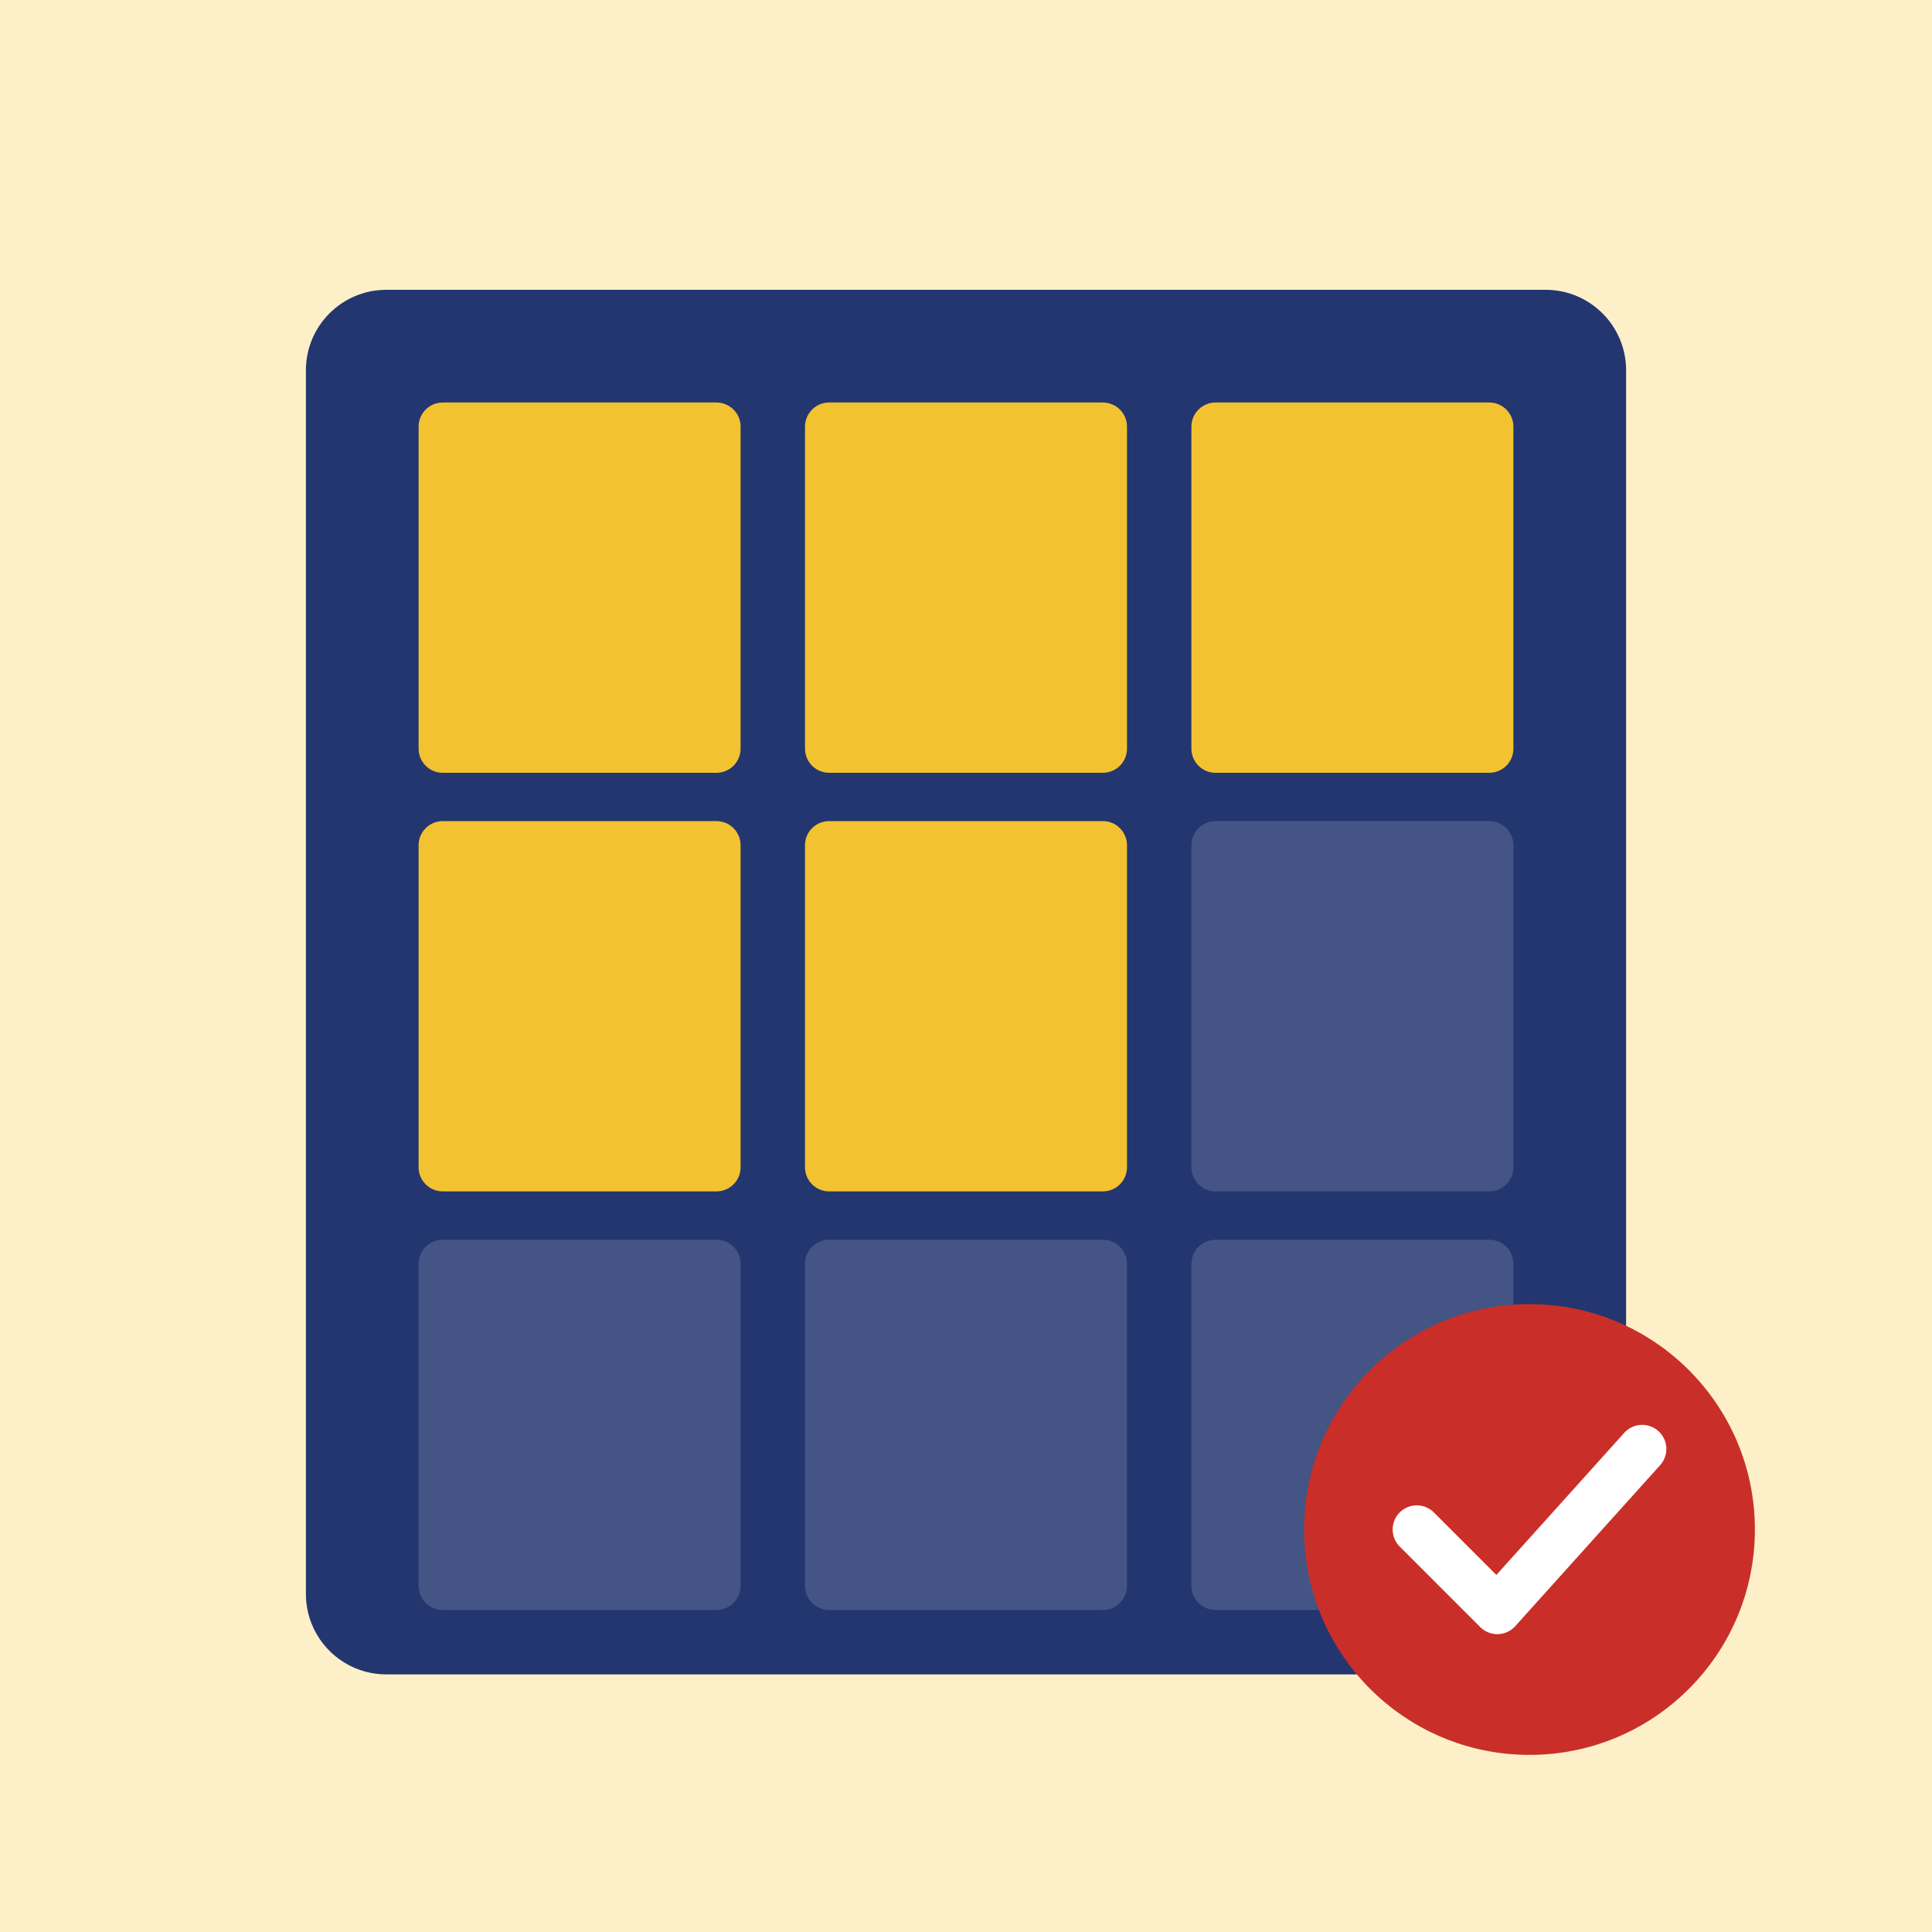
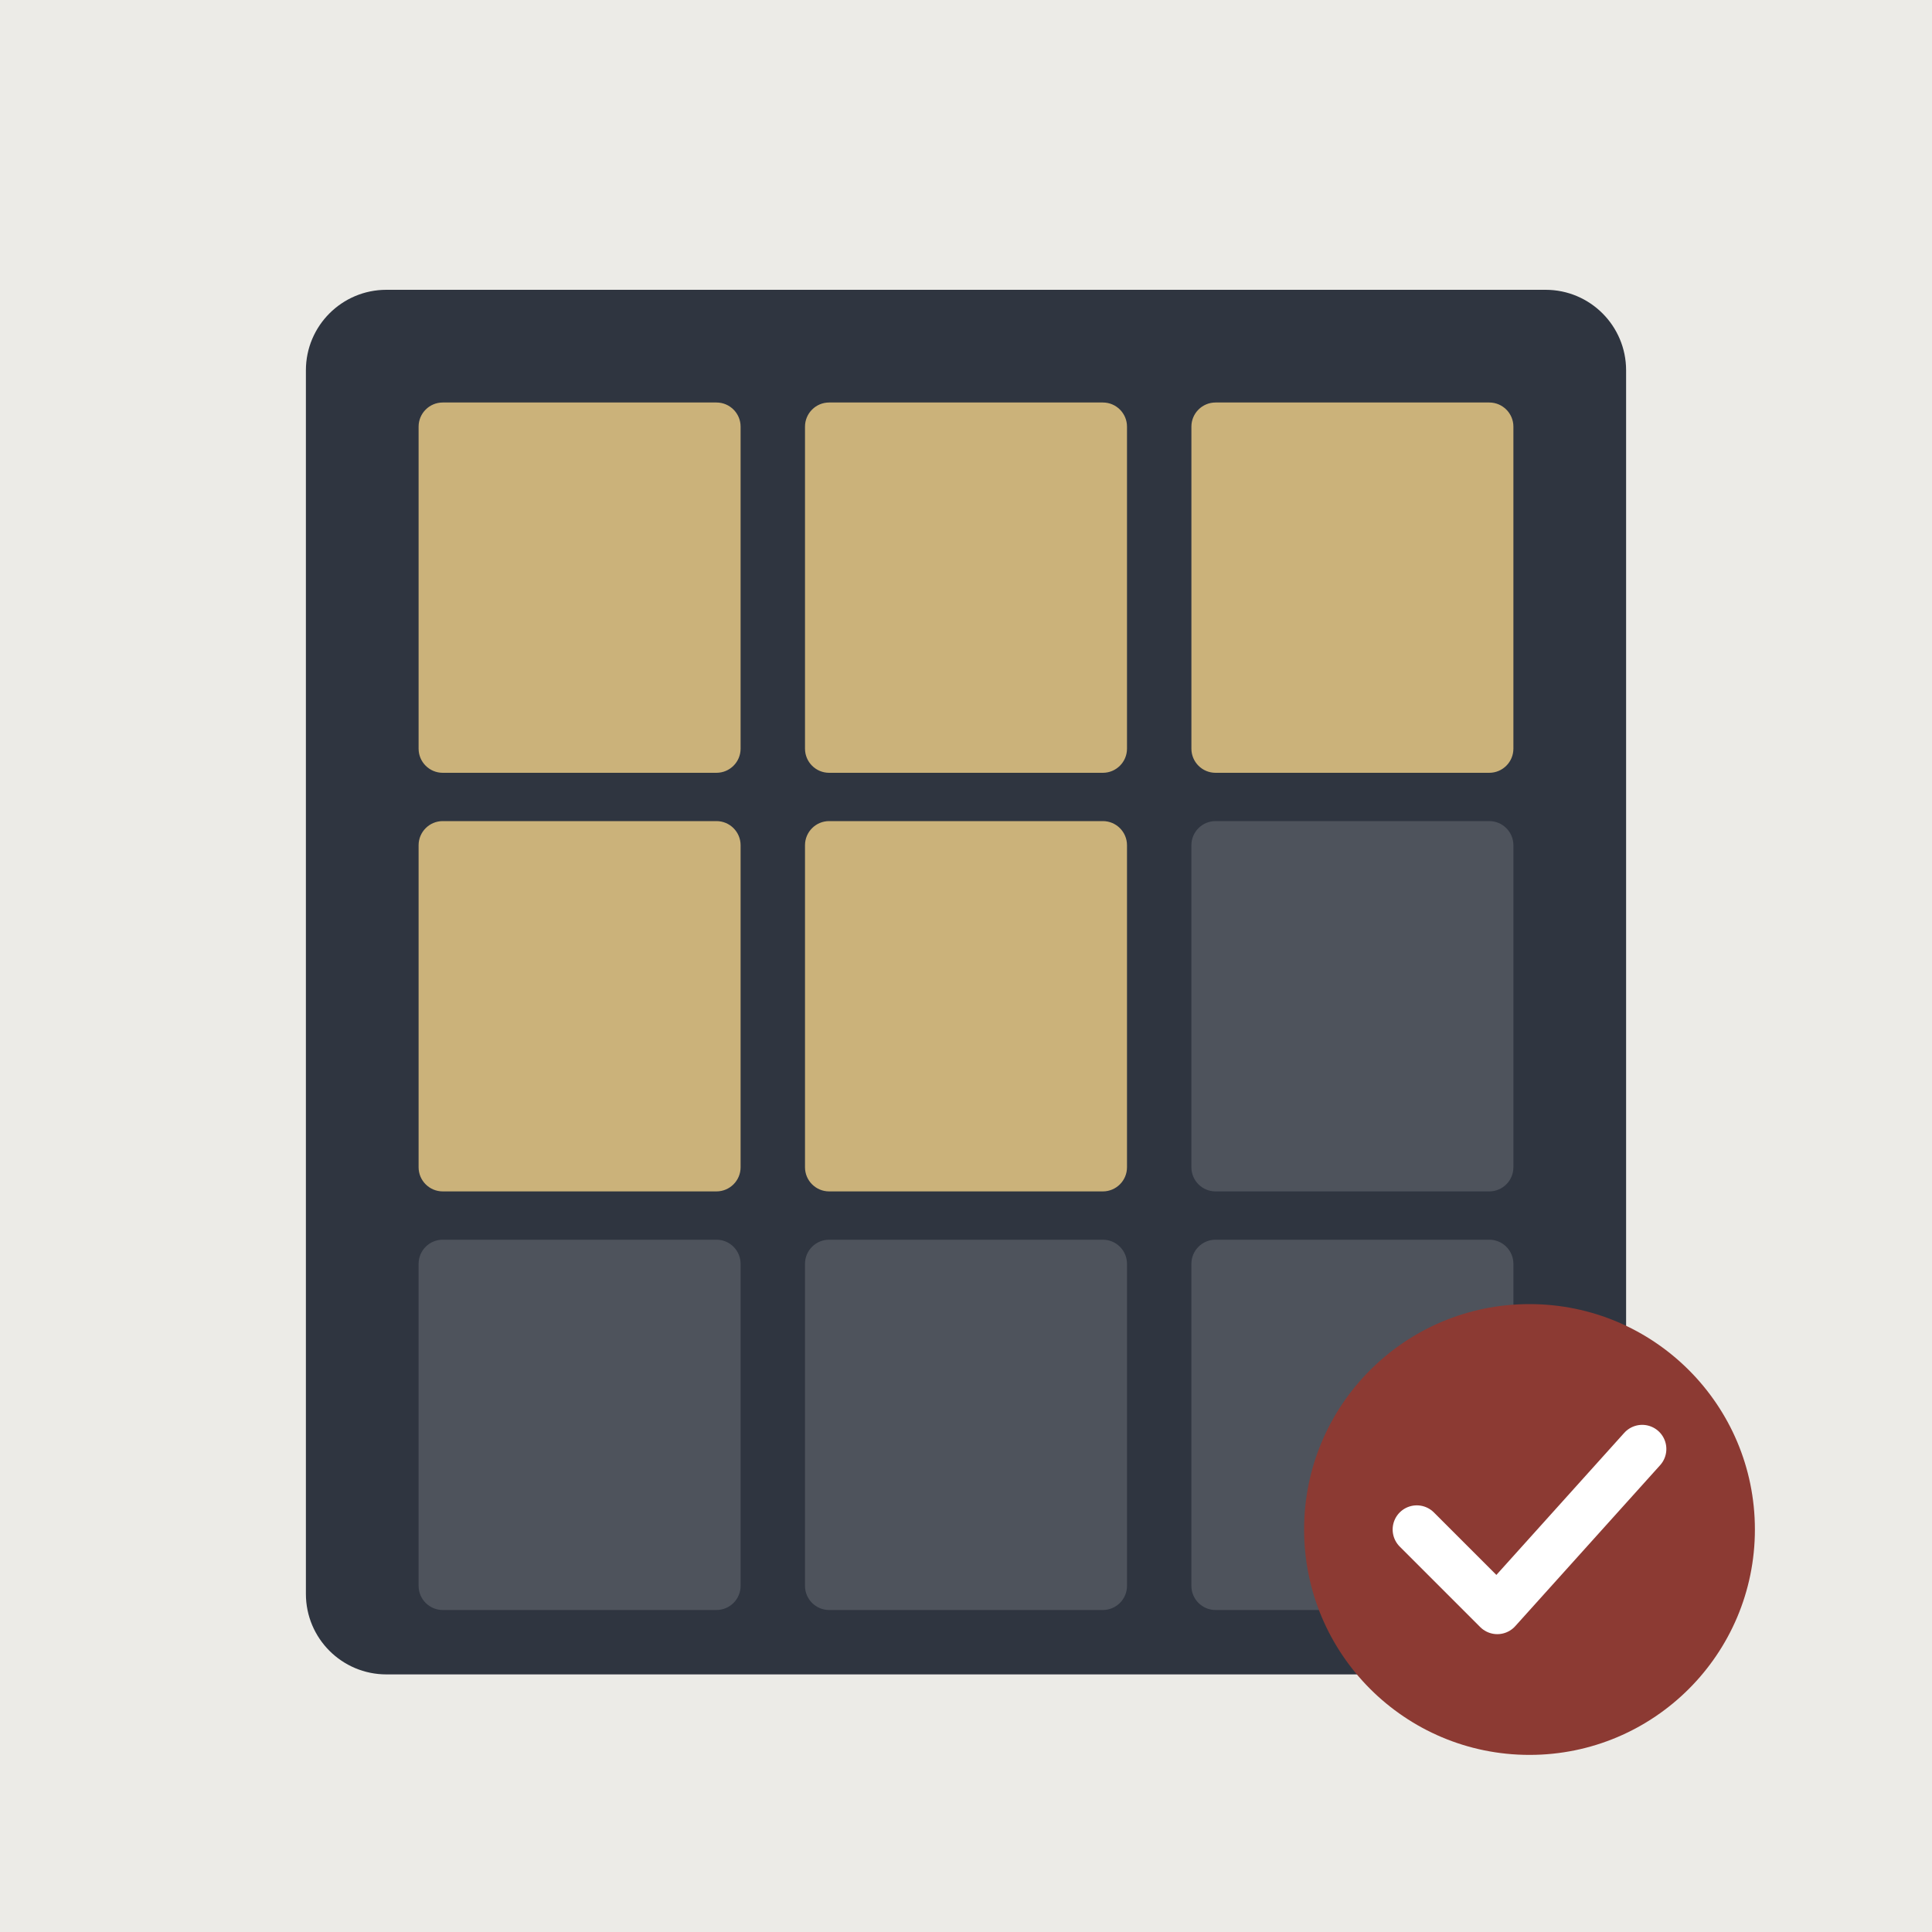
<svg xmlns="http://www.w3.org/2000/svg" viewBox="0 0 240 240">
-   <rect width="240" height="240" fill="#fdf0c8" />
-   <rect x="38" y="36" width="164" height="172" rx="10" fill="#23366f" />
-   <rect x="52" y="50" width="40" height="46" rx="3" fill="#f2c230" />
-   <rect x="100" y="50" width="40" height="46" rx="3" fill="#f2c230" />
-   <rect x="148" y="50" width="40" height="46" rx="3" fill="#f2c230" />
-   <rect x="52" y="102" width="40" height="46" rx="3" fill="#f2c230" />
-   <rect x="100" y="102" width="40" height="46" rx="3" fill="#f2c230" />
+   <rect width="240" height="240" fill="#ecebe7" />
+   <rect x="38" y="36" width="164" height="172" rx="10" fill="#2f3540" />
+   <rect x="52" y="50" width="40" height="46" rx="3" fill="#cbb27a" />
+   <rect x="100" y="50" width="40" height="46" rx="3" fill="#cbb27a" />
+   <rect x="148" y="50" width="40" height="46" rx="3" fill="#cbb27a" />
+   <rect x="52" y="102" width="40" height="46" rx="3" fill="#cbb27a" />
+   <rect x="100" y="102" width="40" height="46" rx="3" fill="#cbb27a" />
  <rect x="148" y="102" width="40" height="46" rx="3" fill="rgba(255,255,255,0.15)" />
  <rect x="52" y="154" width="40" height="46" rx="3" fill="rgba(255,255,255,0.15)" />
  <rect x="100" y="154" width="40" height="46" rx="3" fill="rgba(255,255,255,0.15)" />
  <rect x="148" y="154" width="40" height="46" rx="3" fill="rgba(255,255,255,0.15)" />
-   <circle cx="190" cy="190" r="28" fill="#c92f28" />
+   <circle cx="190" cy="190" r="28" fill="#8c3a33" />
  <path d="M176 190l10 10 18-20" stroke="#fff" stroke-width="6" fill="none" stroke-linecap="round" stroke-linejoin="round" />
</svg>
